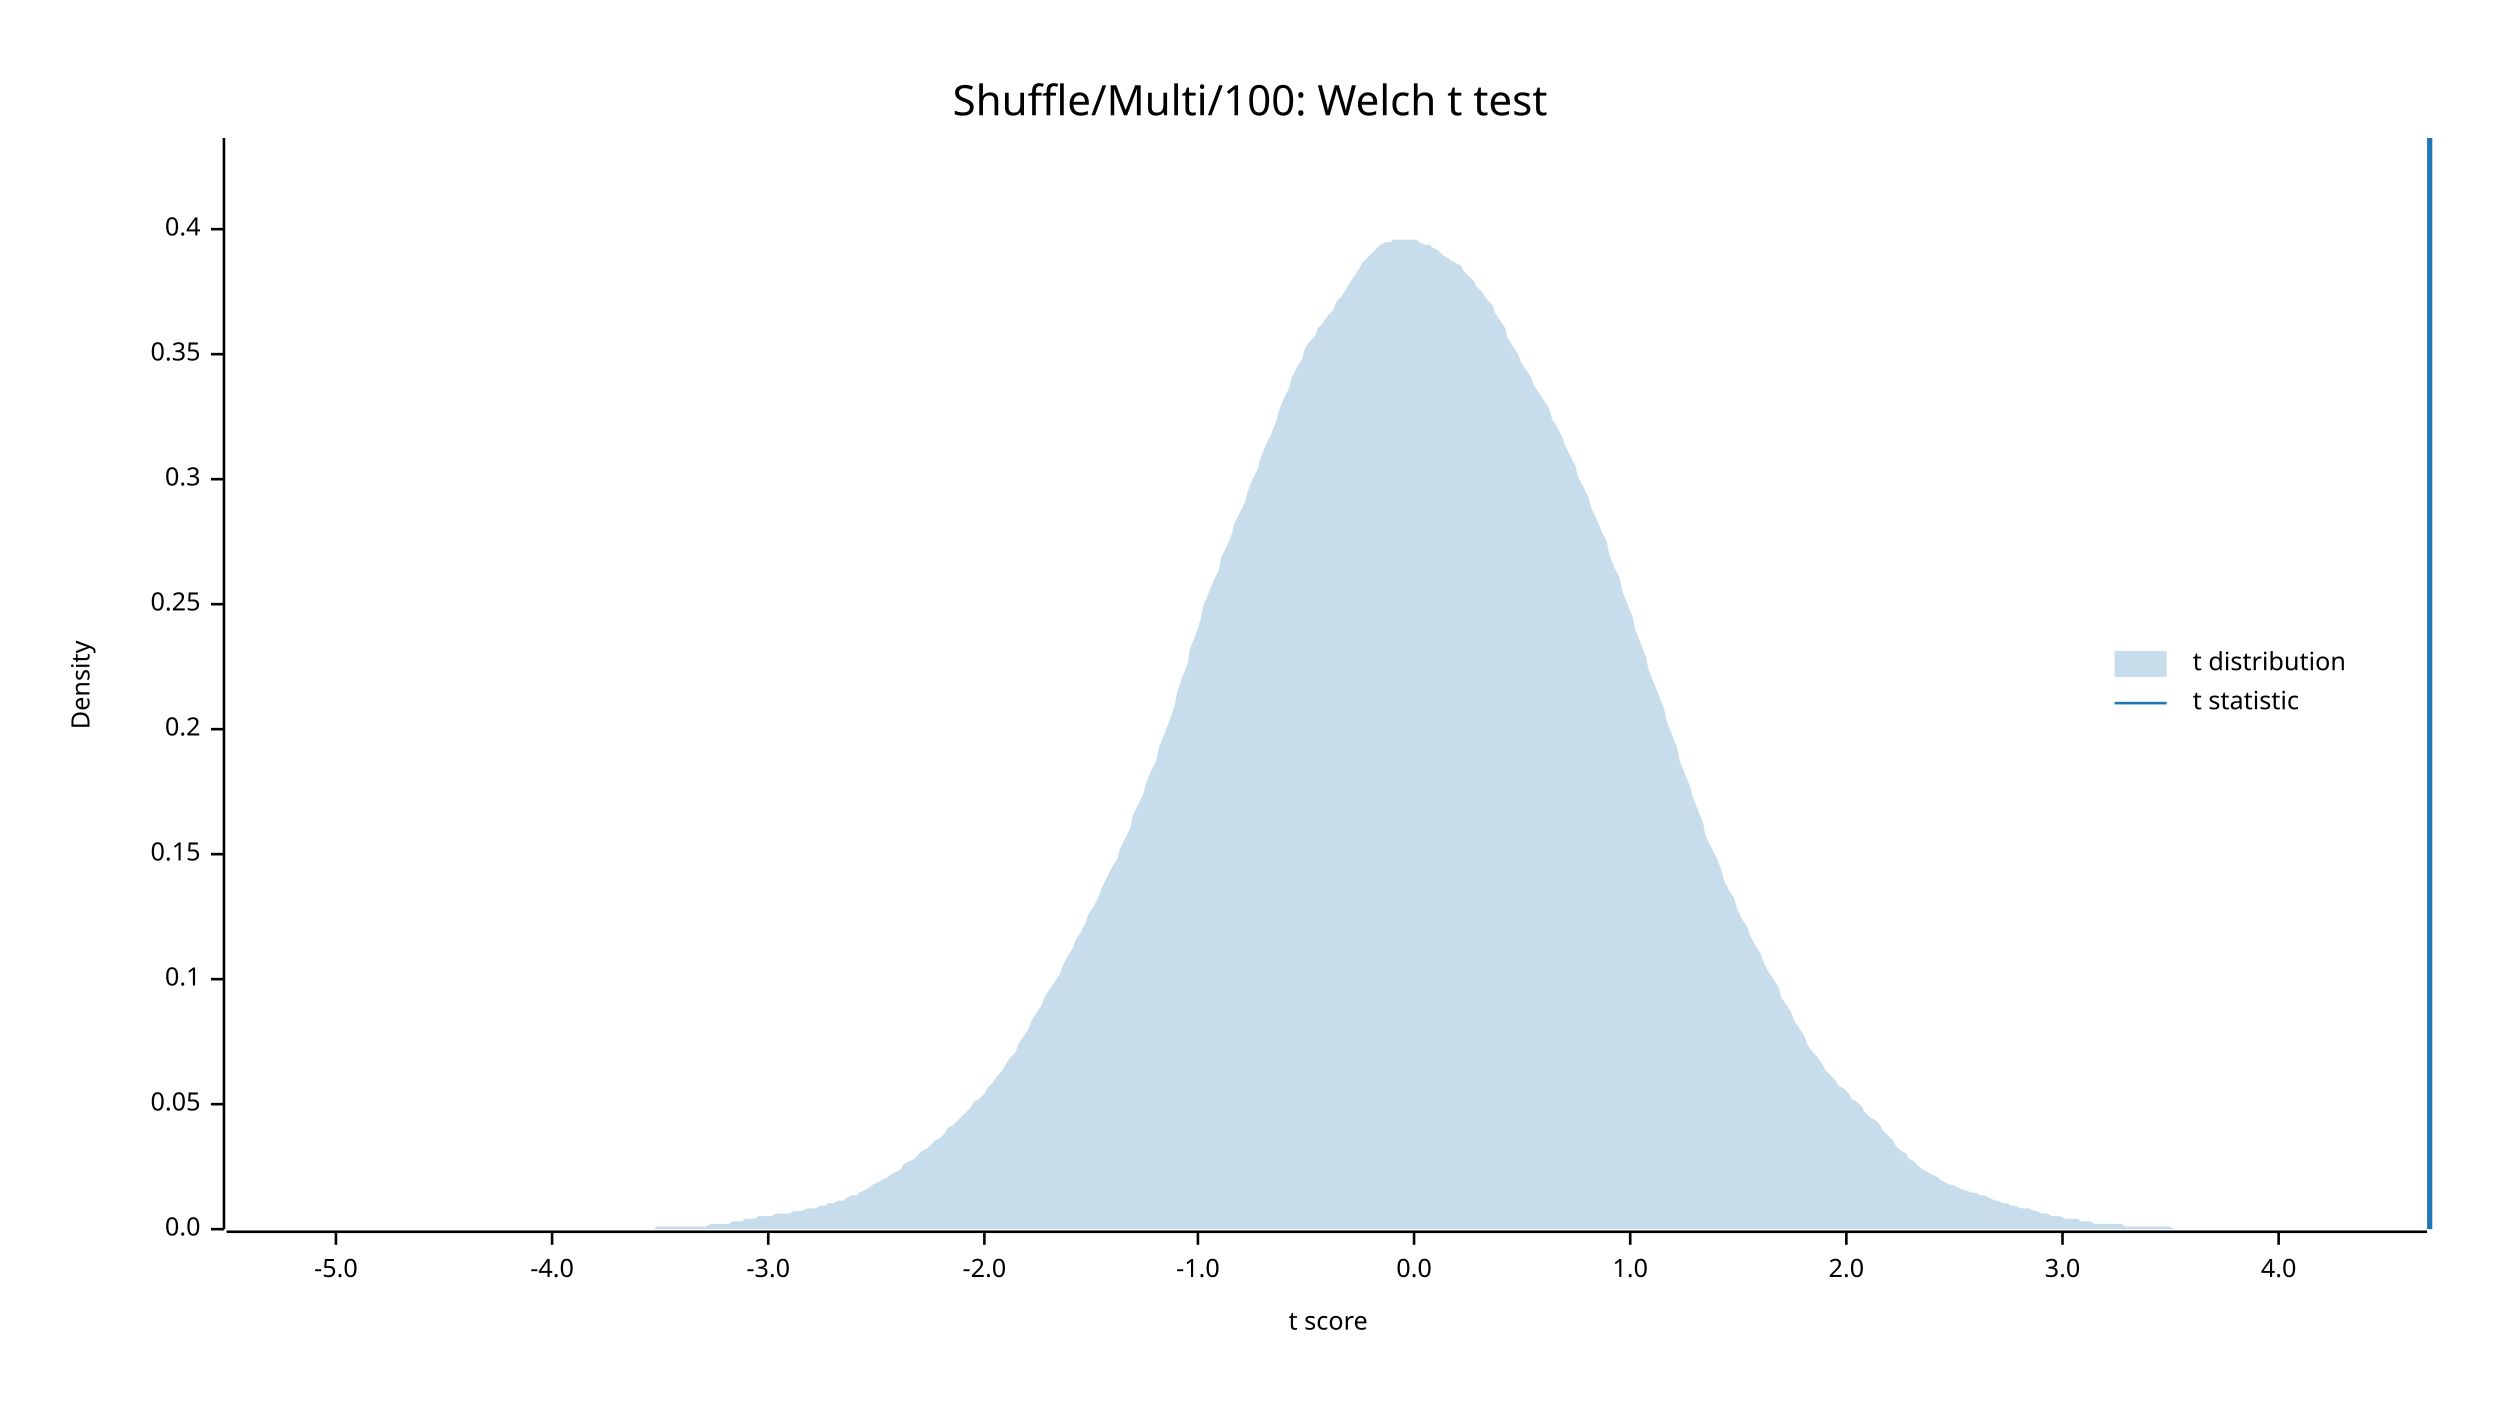
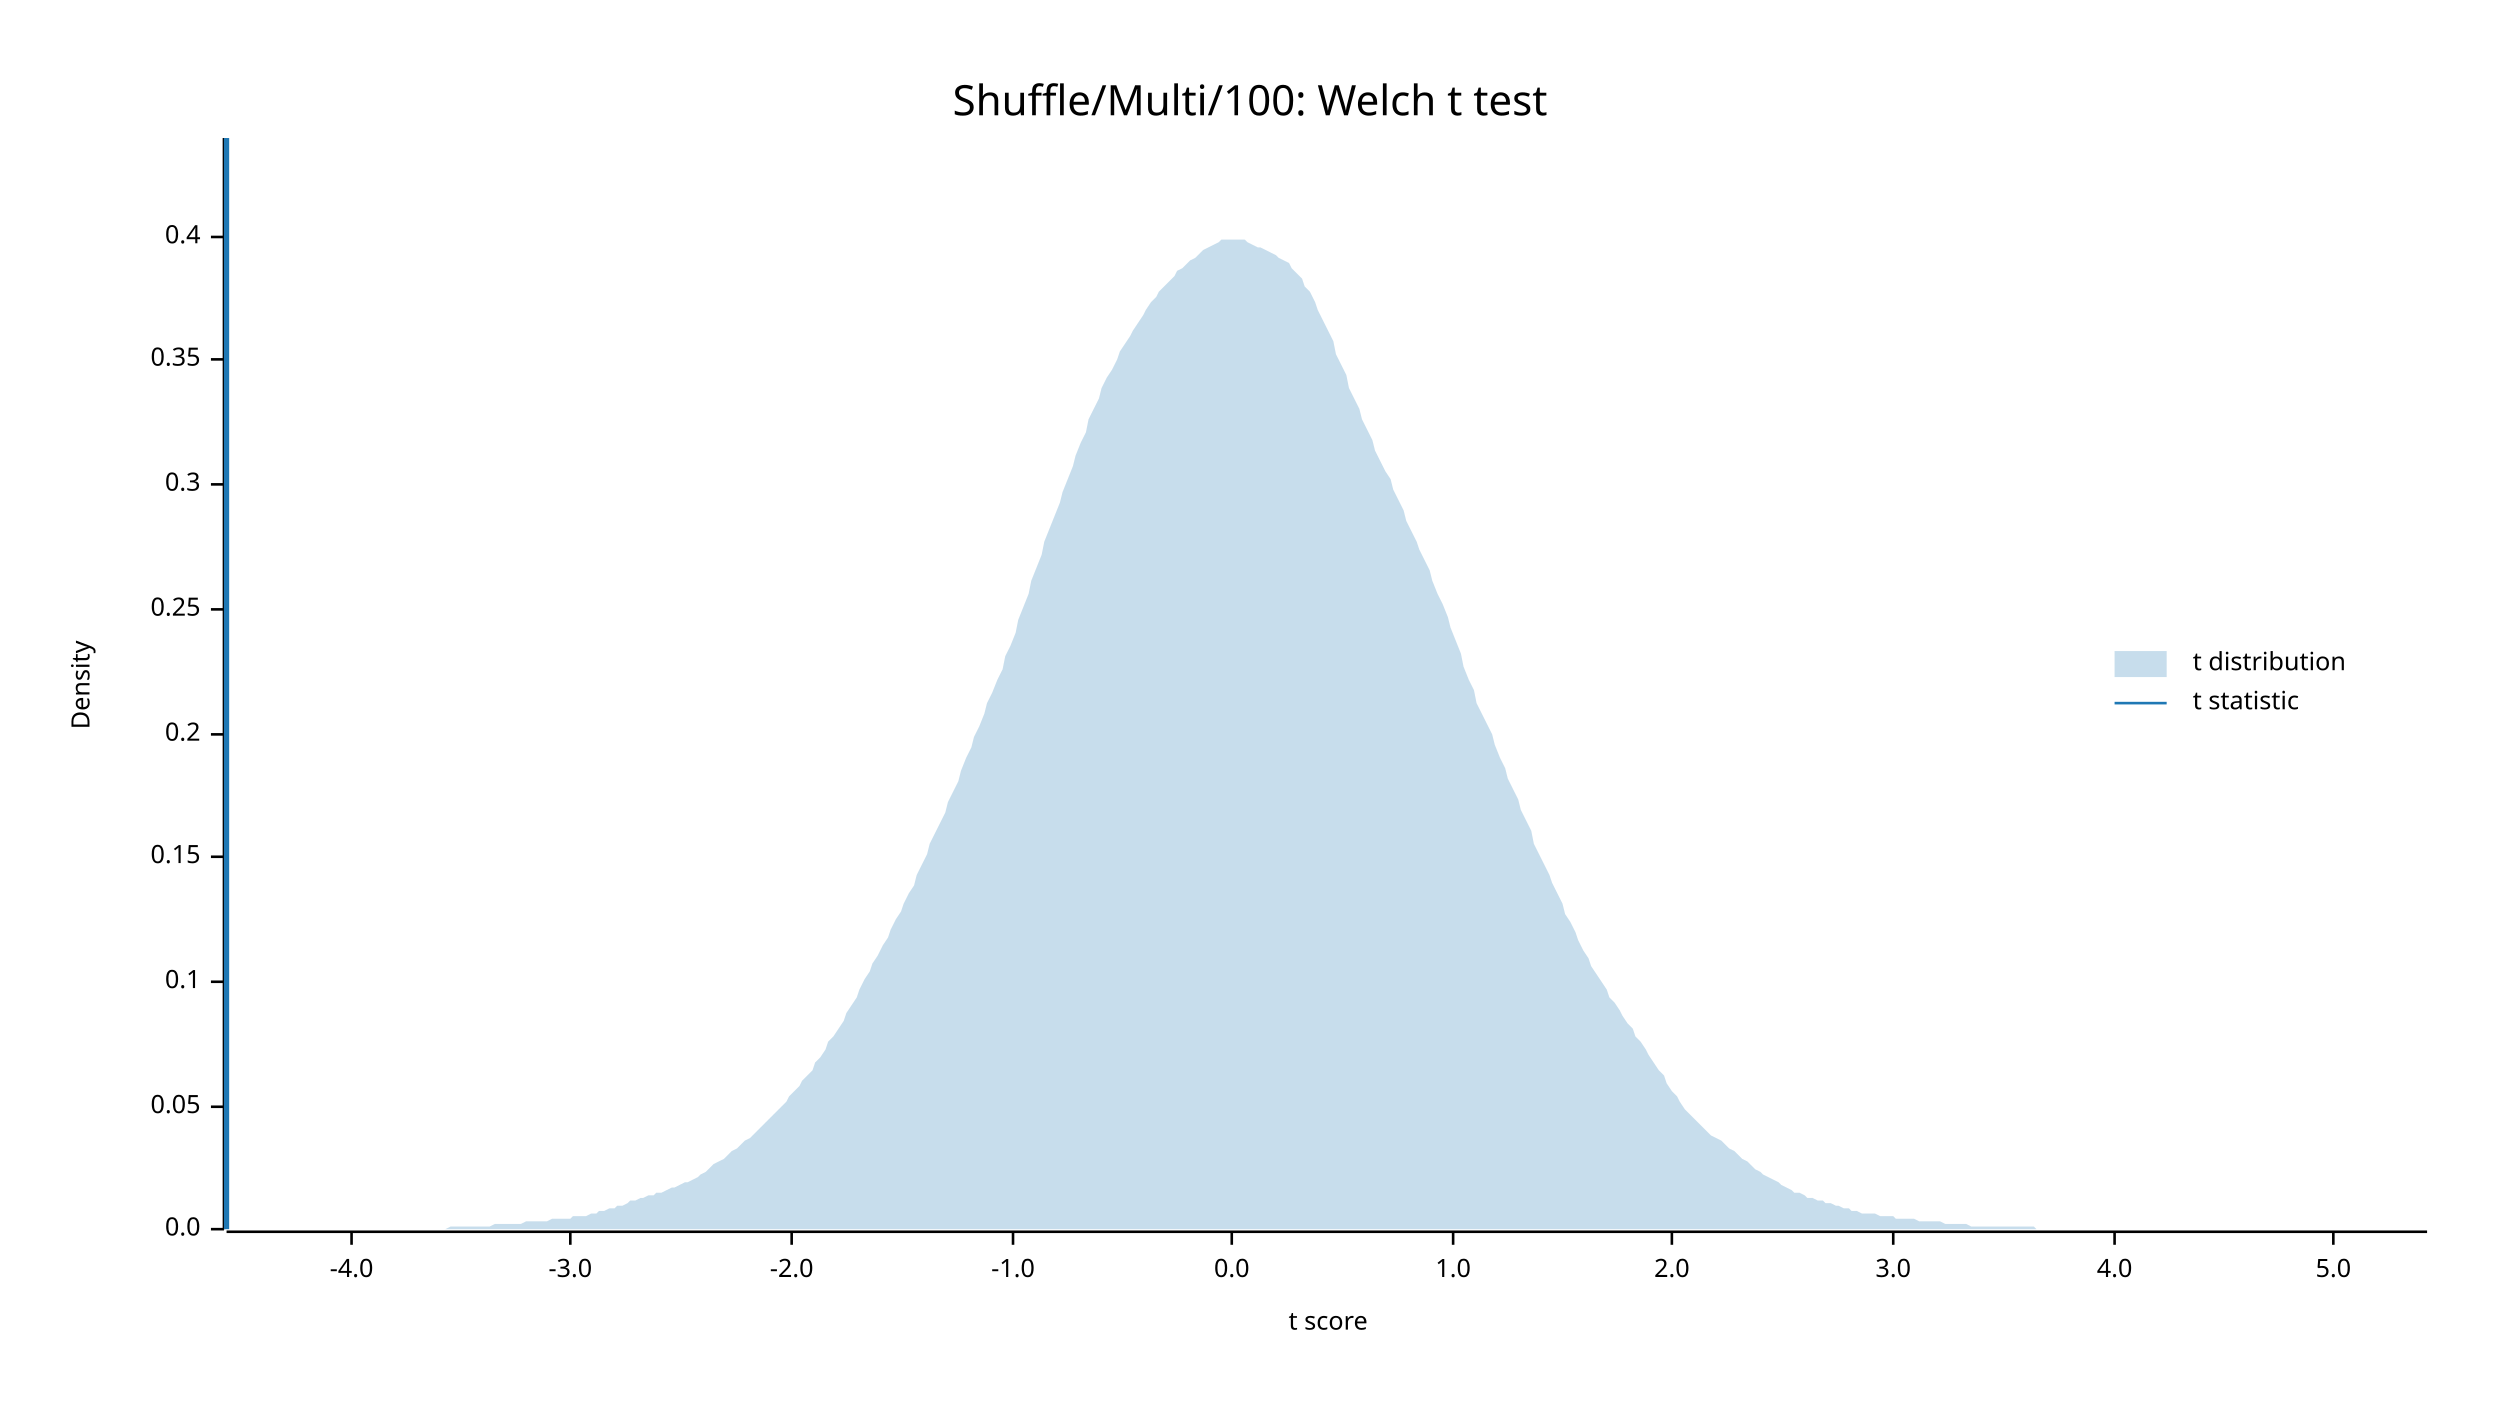
<svg xmlns="http://www.w3.org/2000/svg" width="960" height="540" viewBox="0 0 960 540">
  <text x="480" y="32" dy="0.76em" text-anchor="middle" font-family="sans-serif" font-size="16.129" opacity="1" fill="#000000">
Shuffle/Multi/100: Welch t test
</text>
  <text x="27" y="263" dy="0.76em" text-anchor="middle" font-family="sans-serif" font-size="9.677" opacity="1" fill="#000000" transform="rotate(270, 27, 263)">
Density
</text>
  <text x="510" y="513" dy="-0.5ex" text-anchor="middle" font-family="sans-serif" font-size="9.677" opacity="1" fill="#000000">
t score
</text>
  <polyline fill="none" opacity="1" stroke="#000000" stroke-width="1" points="86,53 86,472 " />
  <text x="77" y="472" dy="0.5ex" text-anchor="end" font-family="sans-serif" font-size="9.677" opacity="1" fill="#000000">
0.0
</text>
  <polyline fill="none" opacity="1" stroke="#000000" stroke-width="1" points="81,472 86,472 " />
-   <text x="77" y="424" dy="0.5ex" text-anchor="end" font-family="sans-serif" font-size="9.677" opacity="1" fill="#000000">
+   <text x="77" y="425" dy="0.5ex" text-anchor="end" font-family="sans-serif" font-size="9.677" opacity="1" fill="#000000">
0.05
</text>
-   <polyline fill="none" opacity="1" stroke="#000000" stroke-width="1" points="81,424 86,424 " />
-   <text x="77" y="376" dy="0.5ex" text-anchor="end" font-family="sans-serif" font-size="9.677" opacity="1" fill="#000000">
+   <polyline fill="none" opacity="1" stroke="#000000" stroke-width="1" points="81,425 86,425 " />
+   <text x="77" y="377" dy="0.5ex" text-anchor="end" font-family="sans-serif" font-size="9.677" opacity="1" fill="#000000">
0.1
</text>
-   <polyline fill="none" opacity="1" stroke="#000000" stroke-width="1" points="81,376 86,376 " />
-   <text x="77" y="328" dy="0.5ex" text-anchor="end" font-family="sans-serif" font-size="9.677" opacity="1" fill="#000000">
+   <polyline fill="none" opacity="1" stroke="#000000" stroke-width="1" points="81,377 86,377 " />
+   <text x="77" y="329" dy="0.5ex" text-anchor="end" font-family="sans-serif" font-size="9.677" opacity="1" fill="#000000">
0.15
</text>
-   <polyline fill="none" opacity="1" stroke="#000000" stroke-width="1" points="81,328 86,328 " />
-   <text x="77" y="280" dy="0.5ex" text-anchor="end" font-family="sans-serif" font-size="9.677" opacity="1" fill="#000000">
+   <polyline fill="none" opacity="1" stroke="#000000" stroke-width="1" points="81,329 86,329 " />
+   <text x="77" y="282" dy="0.5ex" text-anchor="end" font-family="sans-serif" font-size="9.677" opacity="1" fill="#000000">
0.2
</text>
-   <polyline fill="none" opacity="1" stroke="#000000" stroke-width="1" points="81,280 86,280 " />
-   <text x="77" y="232" dy="0.5ex" text-anchor="end" font-family="sans-serif" font-size="9.677" opacity="1" fill="#000000">
+   <polyline fill="none" opacity="1" stroke="#000000" stroke-width="1" points="81,282 86,282 " />
+   <text x="77" y="234" dy="0.5ex" text-anchor="end" font-family="sans-serif" font-size="9.677" opacity="1" fill="#000000">
0.25
</text>
-   <polyline fill="none" opacity="1" stroke="#000000" stroke-width="1" points="81,232 86,232 " />
-   <text x="77" y="184" dy="0.5ex" text-anchor="end" font-family="sans-serif" font-size="9.677" opacity="1" fill="#000000">
+   <polyline fill="none" opacity="1" stroke="#000000" stroke-width="1" points="81,234 86,234 " />
+   <text x="77" y="186" dy="0.5ex" text-anchor="end" font-family="sans-serif" font-size="9.677" opacity="1" fill="#000000">
0.3
</text>
-   <polyline fill="none" opacity="1" stroke="#000000" stroke-width="1" points="81,184 86,184 " />
-   <text x="77" y="136" dy="0.5ex" text-anchor="end" font-family="sans-serif" font-size="9.677" opacity="1" fill="#000000">
+   <polyline fill="none" opacity="1" stroke="#000000" stroke-width="1" points="81,186 86,186 " />
+   <text x="77" y="138" dy="0.5ex" text-anchor="end" font-family="sans-serif" font-size="9.677" opacity="1" fill="#000000">
0.35
</text>
-   <polyline fill="none" opacity="1" stroke="#000000" stroke-width="1" points="81,136 86,136 " />
-   <text x="77" y="88" dy="0.5ex" text-anchor="end" font-family="sans-serif" font-size="9.677" opacity="1" fill="#000000">
+   <polyline fill="none" opacity="1" stroke="#000000" stroke-width="1" points="81,138 86,138 " />
+   <text x="77" y="91" dy="0.5ex" text-anchor="end" font-family="sans-serif" font-size="9.677" opacity="1" fill="#000000">
0.4
</text>
-   <polyline fill="none" opacity="1" stroke="#000000" stroke-width="1" points="81,88 86,88 " />
+   <polyline fill="none" opacity="1" stroke="#000000" stroke-width="1" points="81,91 86,91 " />
  <polyline fill="none" opacity="1" stroke="#000000" stroke-width="1" points="87,473 932,473 " />
-   <text x="129" y="483" dy="0.76em" text-anchor="middle" font-family="sans-serif" font-size="9.677" opacity="1" fill="#000000">
- -5.0
- </text>
-   <polyline fill="none" opacity="1" stroke="#000000" stroke-width="1" points="129,473 129,478 " />
-   <text x="212" y="483" dy="0.76em" text-anchor="middle" font-family="sans-serif" font-size="9.677" opacity="1" fill="#000000">
+   <text x="135" y="483" dy="0.76em" text-anchor="middle" font-family="sans-serif" font-size="9.677" opacity="1" fill="#000000">
-4.0
</text>
-   <polyline fill="none" opacity="1" stroke="#000000" stroke-width="1" points="212,473 212,478 " />
-   <text x="295" y="483" dy="0.76em" text-anchor="middle" font-family="sans-serif" font-size="9.677" opacity="1" fill="#000000">
+   <polyline fill="none" opacity="1" stroke="#000000" stroke-width="1" points="135,473 135,478 " />
+   <text x="219" y="483" dy="0.76em" text-anchor="middle" font-family="sans-serif" font-size="9.677" opacity="1" fill="#000000">
-3.0
</text>
-   <polyline fill="none" opacity="1" stroke="#000000" stroke-width="1" points="295,473 295,478 " />
-   <text x="378" y="483" dy="0.76em" text-anchor="middle" font-family="sans-serif" font-size="9.677" opacity="1" fill="#000000">
+   <polyline fill="none" opacity="1" stroke="#000000" stroke-width="1" points="219,473 219,478 " />
+   <text x="304" y="483" dy="0.76em" text-anchor="middle" font-family="sans-serif" font-size="9.677" opacity="1" fill="#000000">
-2.0
</text>
-   <polyline fill="none" opacity="1" stroke="#000000" stroke-width="1" points="378,473 378,478 " />
-   <text x="460" y="483" dy="0.76em" text-anchor="middle" font-family="sans-serif" font-size="9.677" opacity="1" fill="#000000">
+   <polyline fill="none" opacity="1" stroke="#000000" stroke-width="1" points="304,473 304,478 " />
+   <text x="389" y="483" dy="0.76em" text-anchor="middle" font-family="sans-serif" font-size="9.677" opacity="1" fill="#000000">
-1.0
</text>
-   <polyline fill="none" opacity="1" stroke="#000000" stroke-width="1" points="460,473 460,478 " />
-   <text x="543" y="483" dy="0.76em" text-anchor="middle" font-family="sans-serif" font-size="9.677" opacity="1" fill="#000000">
+   <polyline fill="none" opacity="1" stroke="#000000" stroke-width="1" points="389,473 389,478 " />
+   <text x="473" y="483" dy="0.76em" text-anchor="middle" font-family="sans-serif" font-size="9.677" opacity="1" fill="#000000">
0.0
</text>
-   <polyline fill="none" opacity="1" stroke="#000000" stroke-width="1" points="543,473 543,478 " />
-   <text x="626" y="483" dy="0.76em" text-anchor="middle" font-family="sans-serif" font-size="9.677" opacity="1" fill="#000000">
+   <polyline fill="none" opacity="1" stroke="#000000" stroke-width="1" points="473,473 473,478 " />
+   <text x="558" y="483" dy="0.76em" text-anchor="middle" font-family="sans-serif" font-size="9.677" opacity="1" fill="#000000">
1.0
</text>
-   <polyline fill="none" opacity="1" stroke="#000000" stroke-width="1" points="626,473 626,478 " />
-   <text x="709" y="483" dy="0.76em" text-anchor="middle" font-family="sans-serif" font-size="9.677" opacity="1" fill="#000000">
+   <polyline fill="none" opacity="1" stroke="#000000" stroke-width="1" points="558,473 558,478 " />
+   <text x="642" y="483" dy="0.76em" text-anchor="middle" font-family="sans-serif" font-size="9.677" opacity="1" fill="#000000">
2.0
</text>
-   <polyline fill="none" opacity="1" stroke="#000000" stroke-width="1" points="709,473 709,478 " />
-   <text x="792" y="483" dy="0.76em" text-anchor="middle" font-family="sans-serif" font-size="9.677" opacity="1" fill="#000000">
+   <polyline fill="none" opacity="1" stroke="#000000" stroke-width="1" points="642,473 642,478 " />
+   <text x="727" y="483" dy="0.76em" text-anchor="middle" font-family="sans-serif" font-size="9.677" opacity="1" fill="#000000">
3.0
</text>
-   <polyline fill="none" opacity="1" stroke="#000000" stroke-width="1" points="792,473 792,478 " />
-   <text x="875" y="483" dy="0.76em" text-anchor="middle" font-family="sans-serif" font-size="9.677" opacity="1" fill="#000000">
+   <polyline fill="none" opacity="1" stroke="#000000" stroke-width="1" points="727,473 727,478 " />
+   <text x="812" y="483" dy="0.76em" text-anchor="middle" font-family="sans-serif" font-size="9.677" opacity="1" fill="#000000">
4.0
</text>
-   <polyline fill="none" opacity="1" stroke="#000000" stroke-width="1" points="875,473 875,478 " />
-   <polygon opacity="0.25" fill="#1F78B4" points="87,472 88,472 90,472 92,472 93,472 95,472 97,472 98,472 100,472 102,472 103,472 105,472 107,472 109,472 110,472 112,472 114,472 115,472 117,472 119,472 120,472 122,472 124,472 125,472 127,472 129,472 131,472 132,472 134,472 136,472 137,472 139,472 141,472 142,472 144,472 146,472 147,472 149,472 151,472 153,472 154,472 156,472 158,472 159,472 161,472 163,472 164,472 166,472 168,472 169,472 171,472 173,472 175,472 176,472 178,472 180,472 181,472 183,472 185,472 186,472 188,472 190,472 191,472 193,472 195,472 197,472 198,472 200,472 202,472 203,472 205,472 207,472 208,472 210,472 212,472 214,472 215,472 217,472 219,472 220,472 222,472 224,472 225,472 227,472 229,472 230,472 232,472 234,472 236,472 237,472 239,472 241,472 242,472 244,472 246,472 247,472 249,472 251,472 252,471 254,471 256,471 258,471 259,471 261,471 263,471 264,471 266,471 268,471 269,471 271,471 273,470 274,470 276,470 278,470 280,470 281,469 283,469 285,469 286,468 288,468 290,468 291,467 293,467 295,467 296,467 298,466 300,466 302,466 303,466 305,465 307,465 308,465 310,464 312,464 313,464 315,463 317,463 318,462 320,462 322,461 324,461 325,460 327,459 329,459 330,458 332,457 334,456 335,455 337,454 339,453 341,452 342,451 344,450 346,449 347,447 349,446 351,445 352,444 354,442 356,441 357,440 359,438 361,437 363,435 364,433 366,432 368,430 369,429 371,427 373,425 374,423 376,422 378,420 379,418 381,416 383,413 385,411 386,409 388,406 390,404 391,401 393,398 395,395 396,392 398,389 400,386 401,383 403,380 405,377 407,374 408,371 410,367 412,364 413,361 415,358 417,354 418,351 420,348 422,344 423,341 425,337 427,333 429,330 430,326 432,322 434,318 435,313 437,309 439,305 440,301 442,296 444,292 445,287 447,282 449,277 451,271 452,266 454,260 456,255 457,249 459,244 461,238 462,233 464,228 466,223 468,219 469,214 471,210 473,205 474,201 476,197 478,193 479,189 481,184 483,180 484,176 486,171 488,167 490,162 491,158 493,153 495,149 496,145 498,141 500,138 501,134 503,131 505,129 506,126 508,124 510,121 512,119 513,116 515,114 517,111 518,109 520,106 522,103 523,101 525,99 527,97 528,96 530,94 532,93 534,93 535,92 537,92 539,92 540,92 542,92 544,92 545,93 547,94 549,94 550,95 552,96 554,98 556,99 557,100 559,101 561,102 562,104 564,106 566,108 567,110 569,112 571,115 573,117 574,120 576,123 578,126 579,130 581,133 583,136 584,139 586,142 588,145 589,148 591,151 593,154 595,157 596,161 598,164 600,168 601,171 603,175 605,179 606,183 608,187 610,191 611,195 613,199 615,204 617,208 618,213 620,218 622,222 623,227 625,232 627,237 628,242 630,247 632,252 633,257 635,262 637,267 639,272 640,277 642,282 644,287 645,292 647,297 649,302 650,306 652,311 654,316 655,321 657,325 659,329 661,334 662,338 664,342 666,345 667,349 669,353 671,356 672,359 674,363 676,366 677,369 679,373 681,376 683,379 684,383 686,386 688,389 689,392 691,395 693,398 694,401 696,404 698,406 700,409 701,411 703,413 705,415 706,417 708,418 710,420 711,422 713,423 715,425 716,427 718,429 720,430 722,432 723,434 725,436 727,438 728,440 730,442 732,443 733,445 735,446 737,448 738,449 740,450 742,451 744,452 745,453 747,454 749,455 750,455 752,456 754,457 755,457 757,458 759,458 760,459 762,459 764,460 766,461 767,461 769,462 771,462 772,463 774,463 776,464 777,464 779,464 781,465 782,465 784,466 786,466 788,467 789,467 791,467 793,468 794,468 796,468 798,468 799,469 801,469 803,469 804,470 806,470 808,470 810,470 811,470 813,470 815,470 816,471 818,471 820,471 821,471 823,471 825,471 827,471 828,471 830,471 832,471 833,471 835,472 837,472 838,472 840,472 842,472 843,472 845,472 847,472 849,472 850,472 852,472 854,472 855,472 857,472 859,472 860,472 862,472 864,472 865,472 867,472 869,472 871,472 872,472 874,472 876,472 877,472 879,472 881,472 882,472 884,472 886,472 887,472 889,472 891,472 893,472 894,472 896,472 898,472 899,472 901,472 903,472 904,472 906,472 908,472 909,472 911,472 913,472 915,472 916,472 918,472 920,472 921,472 923,472 925,472 926,472 928,472 930,472 932,472 932,472 87,472 " />
-   <polyline fill="none" opacity="1" stroke="#1F78B4" stroke-width="2" points="933,472 933,53 " />
+   <polyline fill="none" opacity="1" stroke="#000000" stroke-width="1" points="812,473 812,478 " />
+   <text x="896" y="483" dy="0.76em" text-anchor="middle" font-family="sans-serif" font-size="9.677" opacity="1" fill="#000000">
+ 5.0
+ </text>
+   <polyline fill="none" opacity="1" stroke="#000000" stroke-width="1" points="896,473 896,478 " />
+   <polygon opacity="0.25" fill="#1F78B4" points="87,472 88,472 90,472 92,472 93,472 95,472 97,472 98,472 100,472 102,472 103,472 105,472 107,472 109,472 110,472 112,472 114,472 115,472 117,472 119,472 120,472 122,472 124,472 125,472 127,472 129,472 131,472 132,472 134,472 136,472 137,472 139,472 141,472 142,472 144,472 146,472 147,472 149,472 151,472 153,472 154,472 156,472 158,472 159,472 161,472 163,472 164,472 166,472 168,472 169,472 171,472 173,471 175,471 176,471 178,471 180,471 181,471 183,471 185,471 186,471 188,471 190,470 191,470 193,470 195,470 197,470 198,470 200,470 202,469 203,469 205,469 207,469 208,469 210,469 212,468 214,468 215,468 217,468 219,468 220,467 222,467 224,467 225,467 227,466 229,466 230,465 232,465 234,464 236,464 237,463 239,463 241,462 242,461 244,461 246,460 247,460 249,459 251,459 252,458 254,458 256,457 258,456 259,456 261,455 263,454 264,454 266,453 268,452 269,451 271,450 273,448 274,447 276,446 278,445 280,443 281,442 283,441 285,439 286,438 288,437 290,435 291,434 293,432 295,430 296,429 298,427 300,425 302,423 303,421 305,419 307,417 308,415 310,413 312,411 313,408 315,406 317,403 318,400 320,398 322,395 324,392 325,389 327,386 329,383 330,380 332,376 334,373 335,370 337,367 339,363 341,360 342,357 344,353 346,350 347,347 349,343 351,340 352,336 354,332 356,328 357,324 359,320 361,316 363,312 364,308 366,304 368,300 369,296 371,291 373,287 374,283 376,279 378,274 379,270 381,266 383,261 385,257 386,252 388,248 390,243 391,238 393,233 395,228 396,223 398,218 400,213 401,208 403,203 405,198 407,193 408,189 410,184 412,179 413,175 415,170 417,166 418,161 420,157 422,153 423,149 425,145 427,142 429,138 430,135 432,132 434,129 435,127 437,124 439,121 440,119 442,116 444,114 445,112 447,110 449,108 451,106 452,104 454,103 456,101 457,100 459,99 461,97 462,96 464,95 466,94 468,93 469,92 471,92 473,92 474,92 476,92 478,92 479,93 481,94 483,95 484,95 486,96 488,97 490,98 491,99 493,100 495,101 496,103 498,105 500,107 501,110 503,112 505,116 506,119 508,123 510,127 512,131 513,136 515,140 517,144 518,149 520,153 522,157 523,161 525,165 527,169 528,173 530,177 532,181 534,184 535,188 537,192 539,196 540,200 542,204 544,208 545,211 547,215 549,219 550,223 552,228 554,232 556,237 557,241 559,246 561,251 562,256 564,261 566,265 567,270 569,274 571,278 573,282 574,286 576,291 578,295 579,299 581,303 583,307 584,311 586,315 588,319 589,324 591,328 593,332 595,336 596,339 598,343 600,347 601,351 603,354 605,358 606,361 608,365 610,368 611,371 613,374 615,377 617,380 618,383 620,385 622,388 623,390 625,393 627,395 628,398 630,400 632,403 633,405 635,408 637,411 639,413 640,416 642,419 644,421 645,423 647,426 649,428 650,429 652,431 654,433 655,434 657,436 659,437 661,438 662,439 664,441 666,442 667,443 669,445 671,446 672,447 674,449 676,450 677,451 679,452 681,453 683,454 684,455 686,456 688,457 689,458 691,458 693,459 694,460 696,460 698,461 700,461 701,462 703,462 705,463 706,463 708,464 710,464 711,465 713,465 715,466 716,466 718,466 720,466 722,467 723,467 725,467 727,467 728,468 730,468 732,468 733,468 735,468 737,469 738,469 740,469 742,469 744,469 745,469 747,470 749,470 750,470 752,470 754,470 755,470 757,471 759,471 760,471 762,471 764,471 766,471 767,471 769,471 771,471 772,471 774,471 776,471 777,471 779,471 781,471 782,472 784,472 786,472 788,472 789,472 791,472 793,472 794,472 796,472 798,472 799,472 801,472 803,472 804,472 806,472 808,472 810,472 811,472 813,472 815,472 816,472 818,472 820,472 821,472 823,472 825,472 827,472 828,472 830,472 832,472 833,472 835,472 837,472 838,472 840,472 842,472 843,472 845,472 847,472 849,472 850,472 852,472 854,472 855,472 857,472 859,472 860,472 862,472 864,472 865,472 867,472 869,472 871,472 872,472 874,472 876,472 877,472 879,472 881,472 882,472 884,472 886,472 887,472 889,472 891,472 893,472 894,472 896,472 898,472 899,472 901,472 903,472 904,472 906,472 908,472 909,472 911,472 913,472 915,472 916,472 918,472 920,472 921,472 923,472 925,472 926,472 928,472 930,472 932,472 932,472 87,472 " />
+   <polyline fill="none" opacity="1" stroke="#1F78B4" stroke-width="2" points="87,472 87,53 " />
  <text x="842" y="250" dy="0.76em" text-anchor="start" font-family="sans-serif" font-size="9.677" opacity="1" fill="#000000">
t distribution
</text>
  <text x="842" y="265" dy="0.76em" text-anchor="start" font-family="sans-serif" font-size="9.677" opacity="1" fill="#000000">
t statistic
</text>
  <rect x="812" y="250" width="20" height="10" opacity="0.25" fill="#1F78B4" stroke="none" />
  <polyline fill="none" opacity="1" stroke="#1F78B4" stroke-width="1" points="812,270 832,270 " />
</svg>
